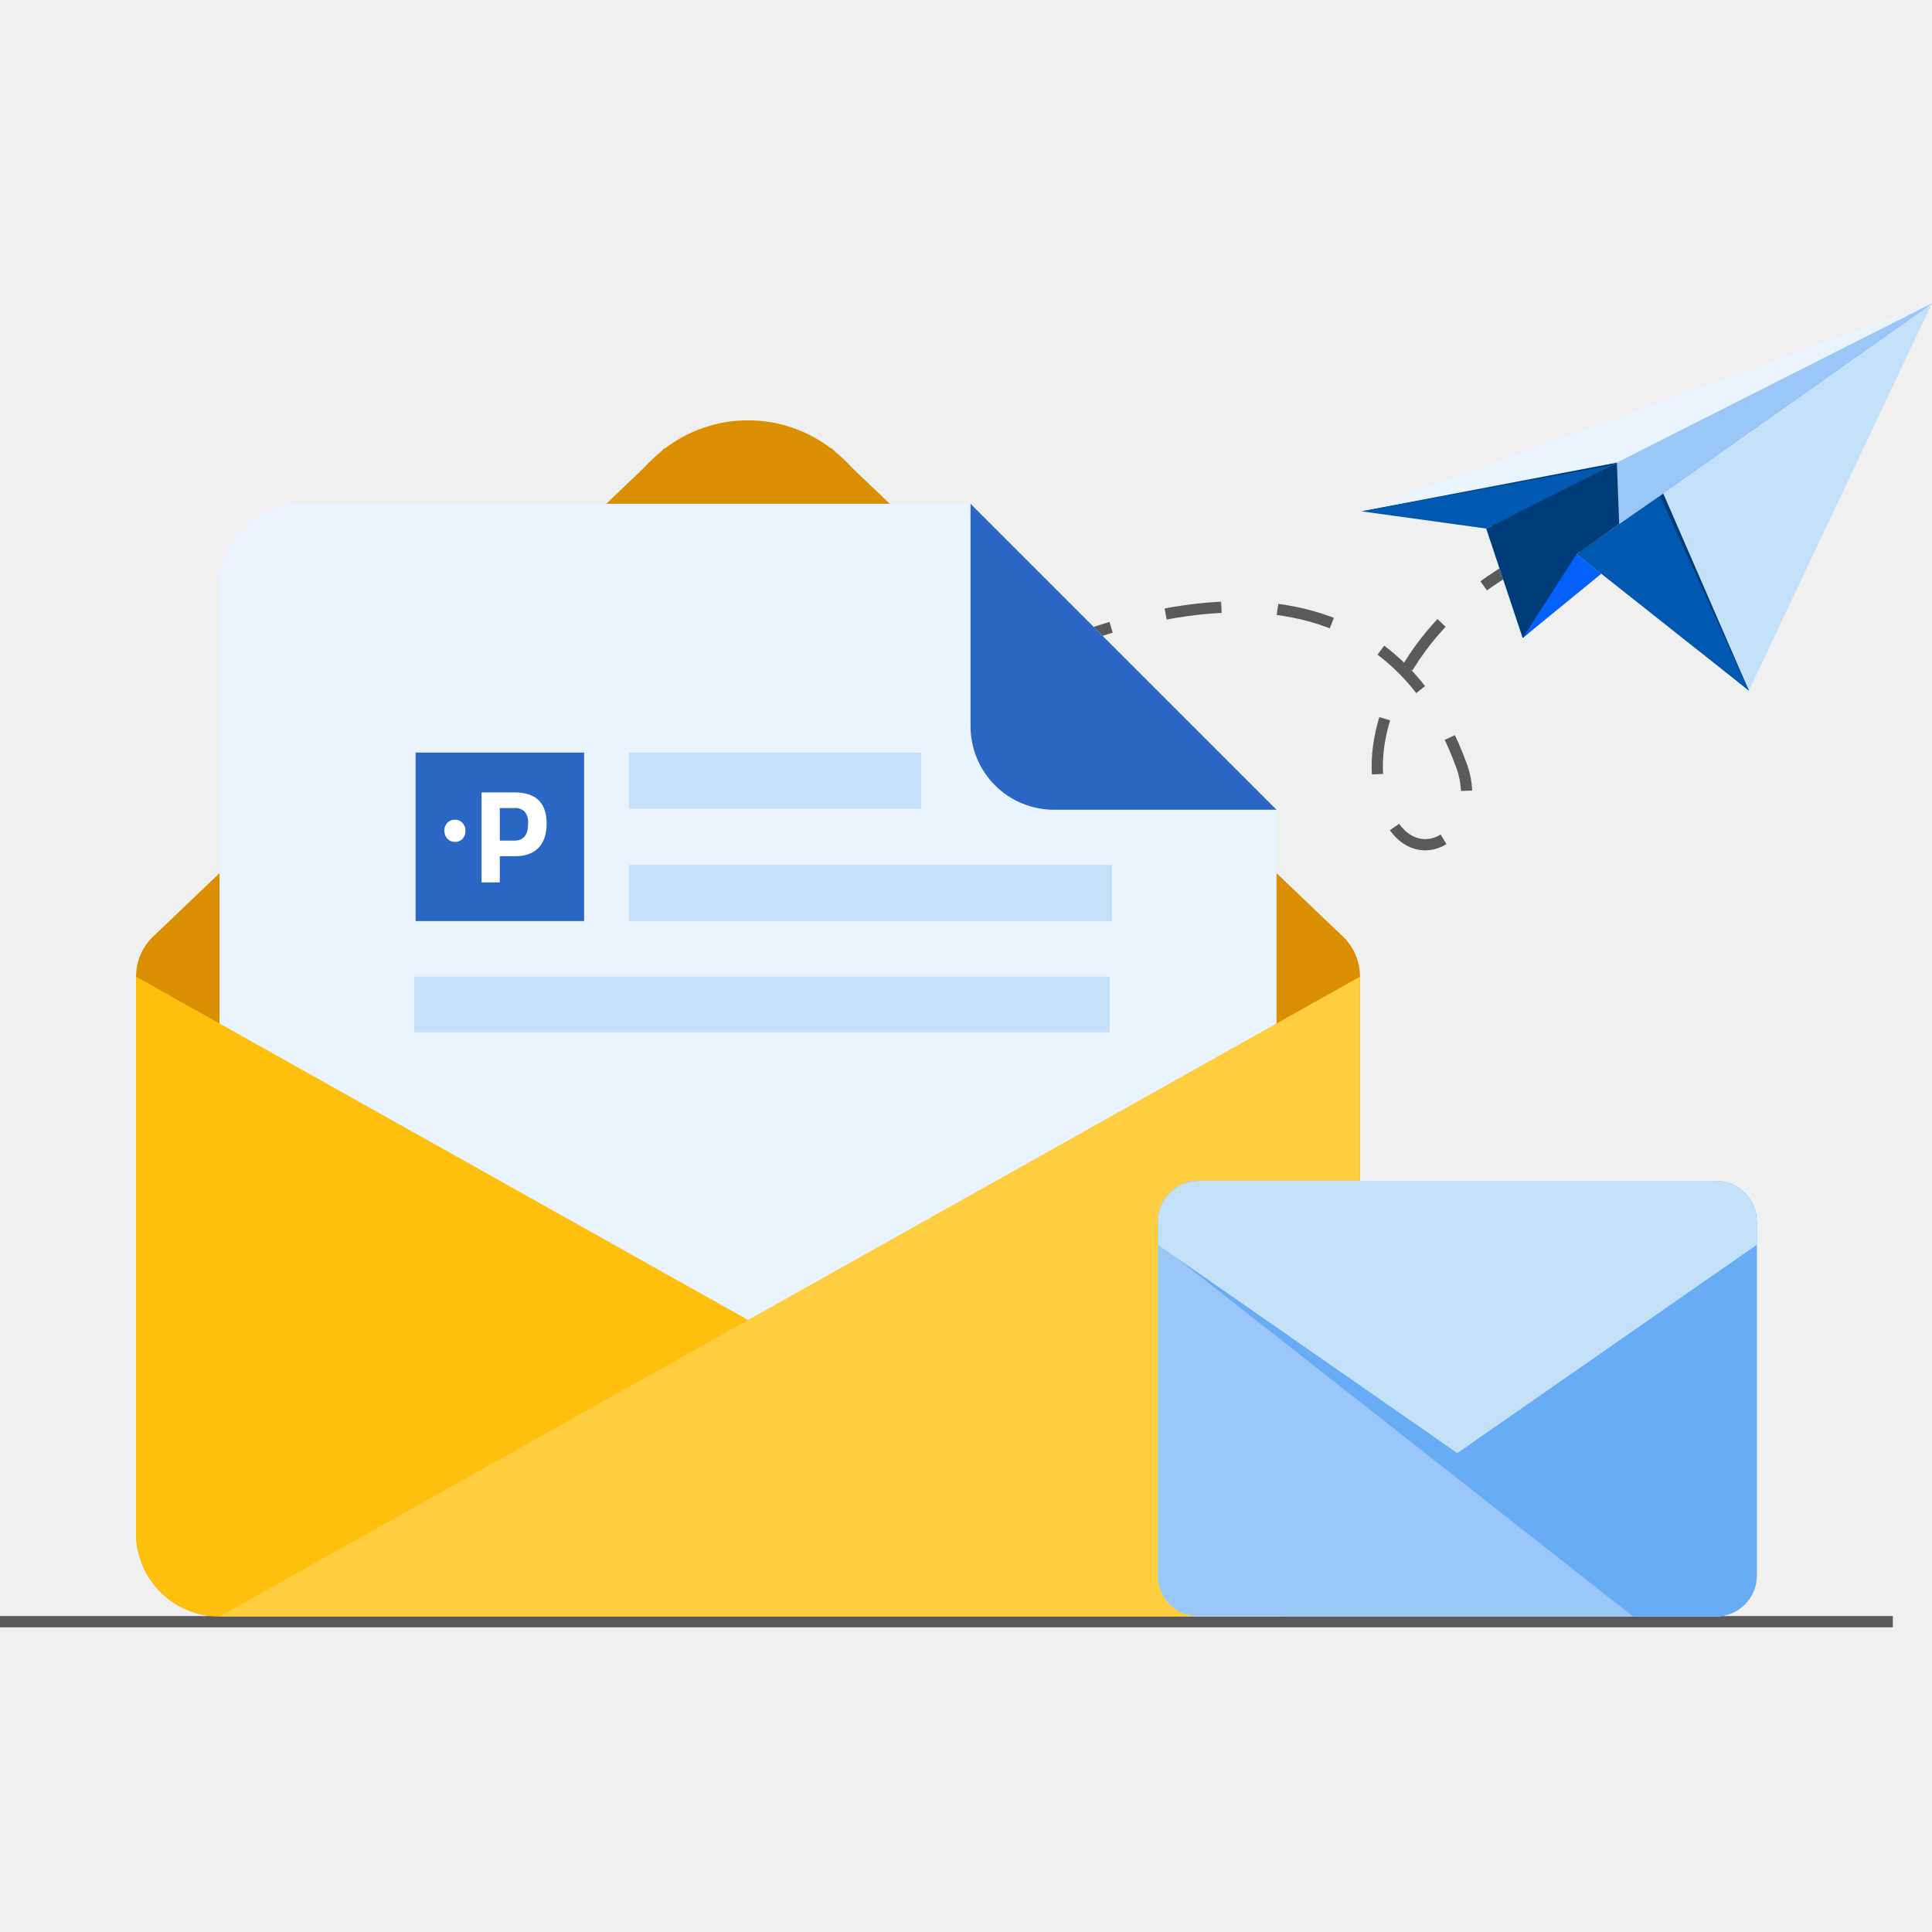
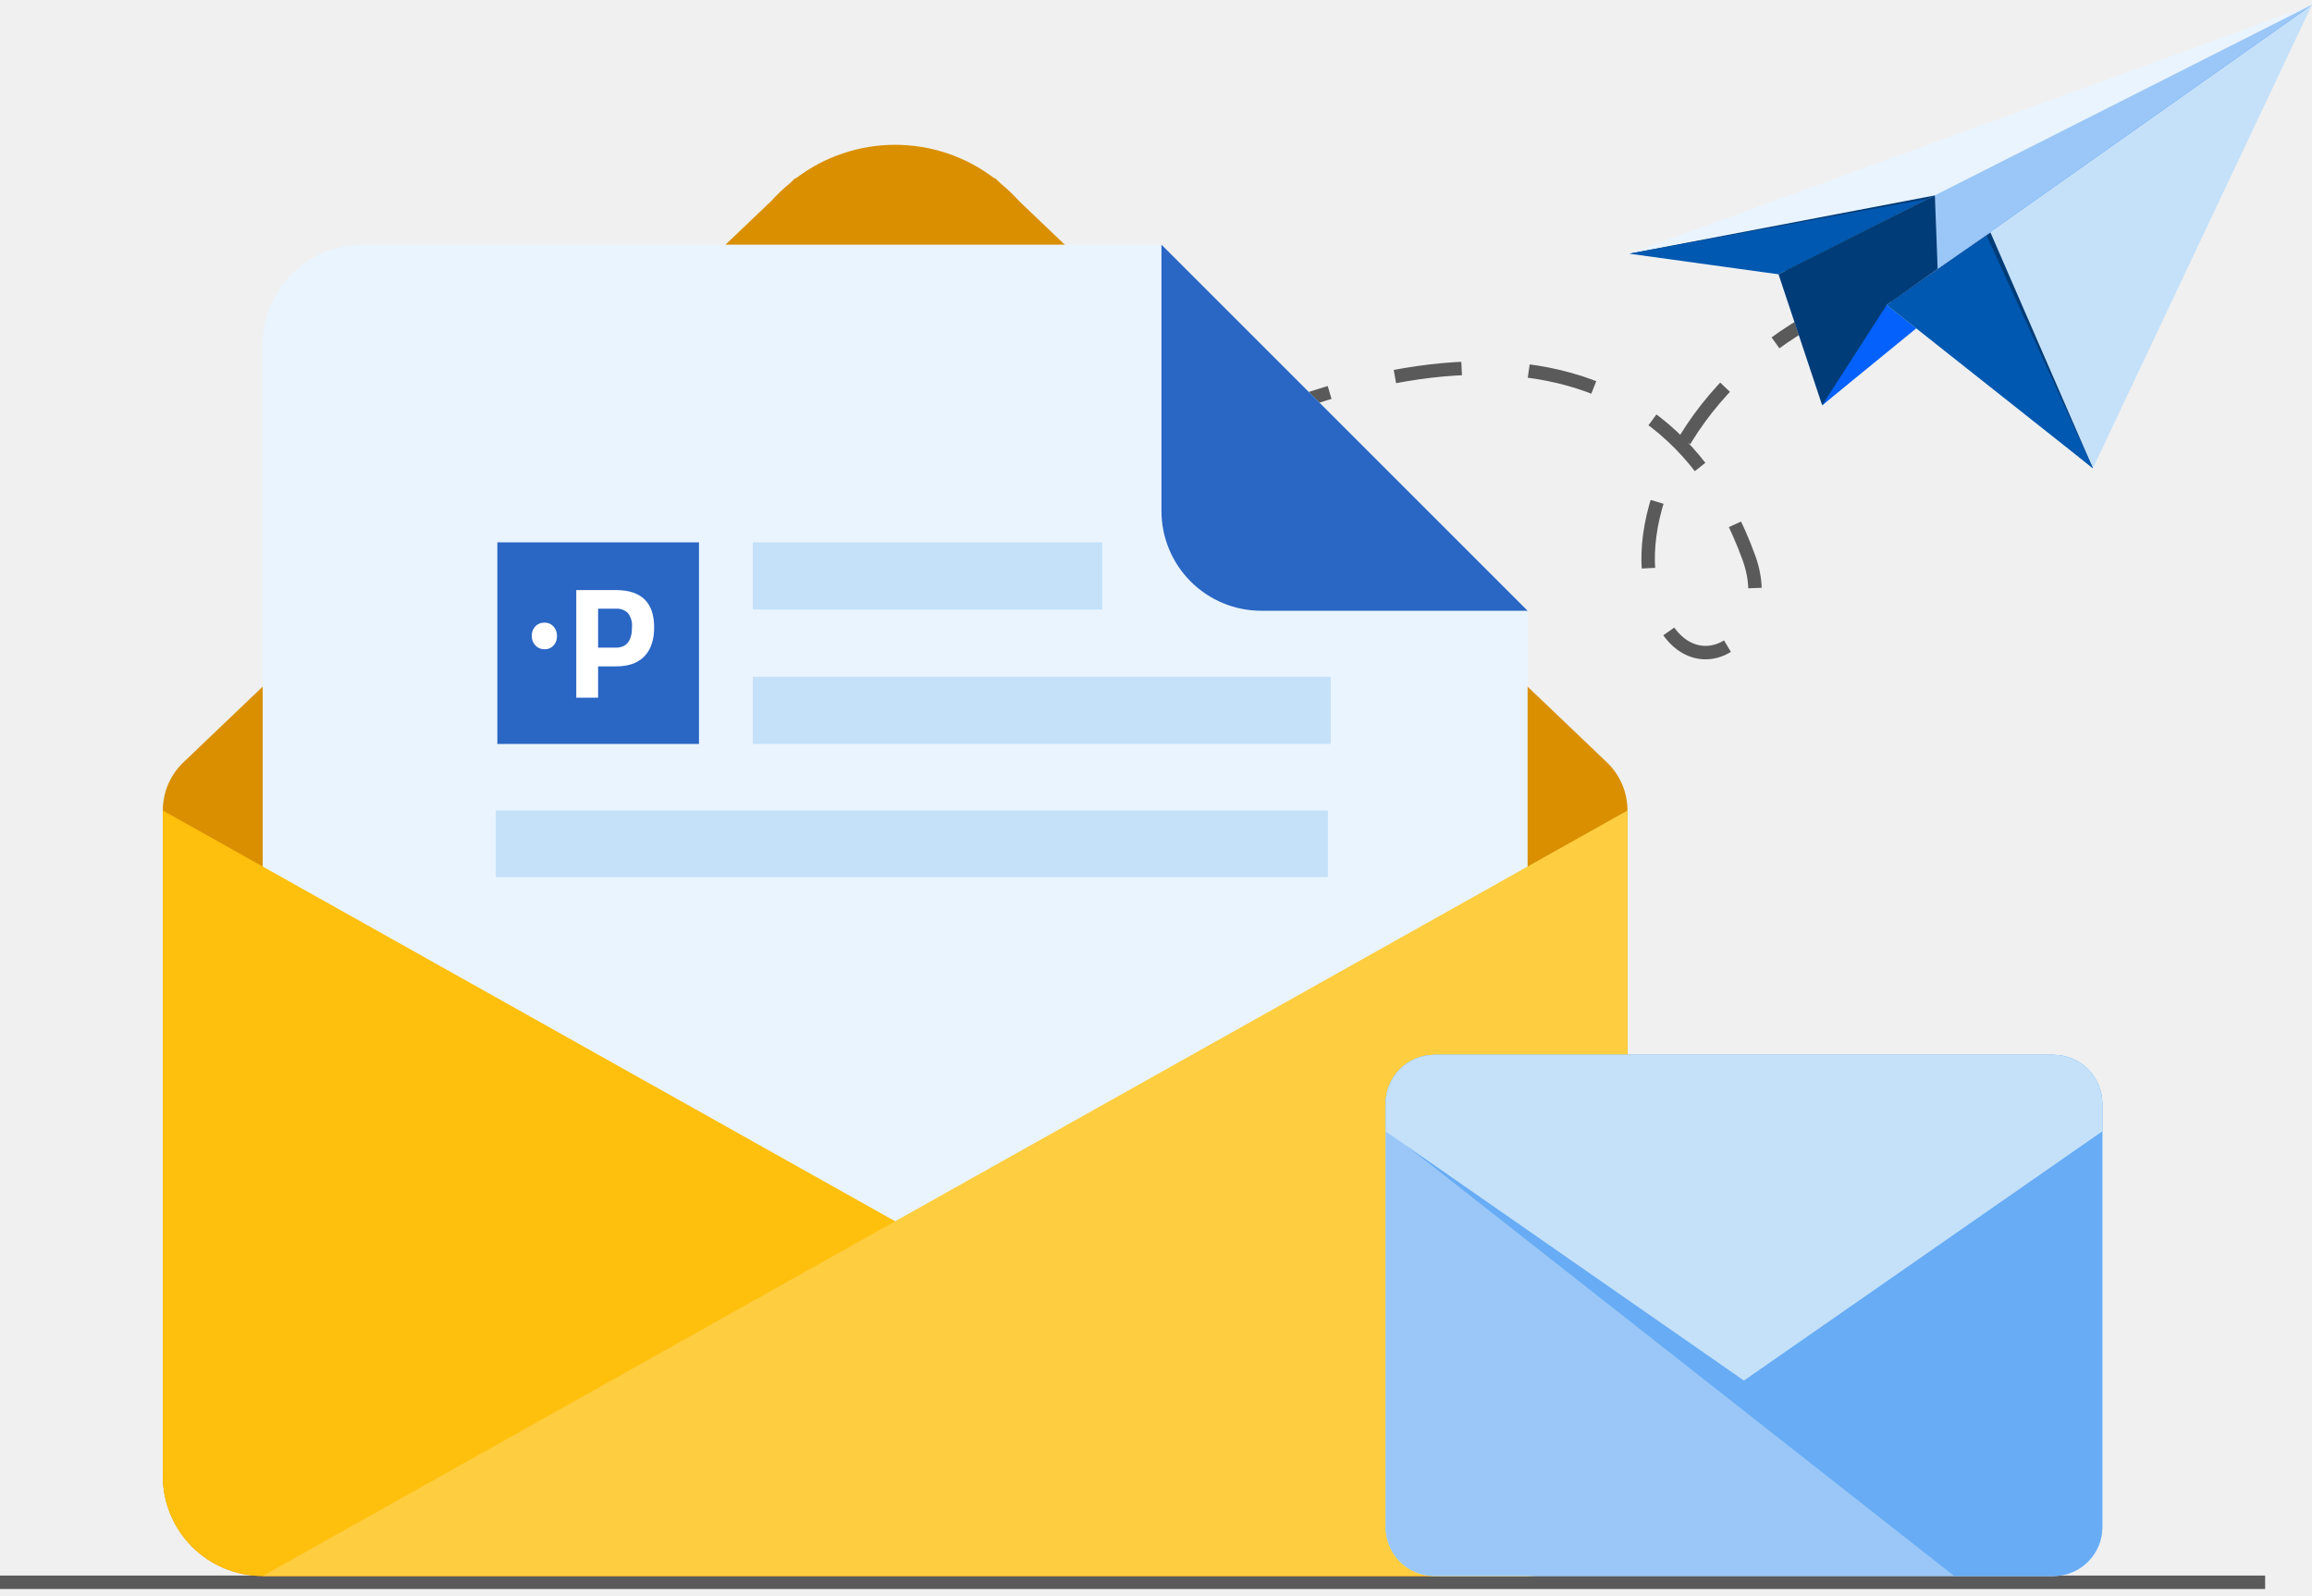
- <svg xmlns="http://www.w3.org/2000/svg" width="284" height="284" viewBox="0 0 284 284" fill="none">
-   <path d="M278.244 238.385H0" stroke="#5A5A5A" stroke-width="1.651" stroke-miterlimit="10" />
-   <path d="M36.308 225.467C62.579 137.641 190.266 44.755 214.838 112.543C218.812 123.507 205.7 130.393 202.781 116.063C200.702 105.857 208.441 89.186 226.876 81.107" stroke="#5A5A5A" stroke-width="1.651" stroke-miterlimit="10" stroke-dasharray="8.26 8.26" />
-   <path d="M200.128 75.164L283.999 44.58L218.474 77.698L200.128 75.164Z" fill="#EAF4FE" />
-   <path d="M223.833 93.777L284 44.58L218.475 77.698L223.833 93.777Z" fill="#9AC7F7" />
-   <path d="M200.338 75.123L237.672 68.004L219.417 77.26L200.338 75.123Z" fill="#003C77" />
-   <path d="M200.128 75.163L236.729 68.439L218.474 77.697L200.128 75.163Z" fill="#0058B0" />
-   <path d="M223.833 93.776L238.183 81.423L237.673 68.004L218.475 77.697L223.833 93.776Z" fill="#003C77" />
-   <path d="M223.833 93.777L284 44.58L231.755 81.463L223.833 93.777Z" fill="#0561FC" />
-   <path d="M257.086 101.519L283.999 44.58L231.755 81.463L257.086 101.519Z" fill="#C5E1F9" />
-   <path d="M257.085 101.519L244.502 72.558L232.23 81.09L257.085 101.519Z" fill="#003C77" />
-   <path d="M257.086 101.519L244.025 72.931L231.755 81.463L257.086 101.519Z" fill="#0058B0" />
-   <path d="M197.523 137.785L125.163 68.678C124.475 67.915 123.73 67.205 122.935 66.554L122.225 65.875C122.225 65.875 122.197 65.885 122.147 65.903C118.644 63.233 114.362 61.786 109.958 61.786C105.553 61.786 101.271 63.233 97.768 65.903C97.718 65.885 97.691 65.875 97.691 65.875L96.98 66.554C96.185 67.205 95.44 67.915 94.751 68.678L22.392 137.785C21.631 138.546 21.029 139.449 20.618 140.443C20.208 141.437 19.997 142.502 20 143.578V225.347C20 228.601 21.293 231.721 23.593 234.021C25.894 236.322 29.014 237.614 32.267 237.614H187.648C190.902 237.614 194.022 236.322 196.322 234.021C198.623 231.721 199.915 228.601 199.915 225.347V143.578C199.918 142.502 199.708 141.437 199.297 140.443C198.887 139.449 198.284 138.546 197.523 137.785Z" fill="#D98F00" />
-   <path d="M138.87 188.837C154.839 172.869 154.839 146.979 138.87 131.01C122.902 115.042 97.012 115.042 81.043 131.01C65.075 146.979 65.075 172.869 81.043 188.837C97.012 204.806 122.902 204.806 138.87 188.837Z" stroke="#2094F1" stroke-width="0.128" stroke-miterlimit="10" />
-   <path d="M187.649 213.078V119.032L142.67 74.053H44.535C41.281 74.053 38.161 75.345 35.861 77.646C33.56 79.946 32.268 83.066 32.268 86.32V213.078H187.649Z" fill="#EAF4FE" />
-   <path d="M187.648 237.615H32.267C29.014 237.615 25.894 236.322 23.593 234.022C21.293 231.721 20 228.601 20 225.348V143.568L187.648 237.615Z" fill="#FFBF0D" />
-   <path d="M32.268 237.615H187.649C190.902 237.615 194.022 236.322 196.323 234.022C198.623 231.721 199.916 228.601 199.916 225.348V143.568L32.268 237.615Z" fill="#FECE40" />
-   <path d="M142.67 74.053V106.765C142.67 108.376 142.987 109.971 143.604 111.459C144.22 112.947 145.124 114.3 146.263 115.439C147.402 116.578 148.754 117.481 150.242 118.098C151.731 118.714 153.326 119.032 154.937 119.032H187.649L142.67 74.053Z" fill="#2A66C4" />
-   <path d="M163.466 127.139H92.466V135.394H163.466V127.139Z" fill="#C5E1F9" />
-   <path d="M163.115 143.565H60.891V151.743H163.115V143.565Z" fill="#C5E1F9" />
-   <path d="M135.396 110.627H92.466V118.883H135.396V110.627Z" fill="#C5E1F9" />
-   <path fill-rule="evenodd" clip-rule="evenodd" d="M85.861 110.627H61.094V135.394H85.861V110.627Z" fill="#2A66C4" />
-   <path fill-rule="evenodd" clip-rule="evenodd" d="M66.869 120.497C66.66 120.49 66.451 120.527 66.257 120.607C66.064 120.686 65.889 120.806 65.745 120.958C65.456 121.275 65.305 121.693 65.322 122.121C65.31 122.555 65.469 122.975 65.766 123.292C65.909 123.446 66.084 123.568 66.278 123.648C66.472 123.729 66.68 123.768 66.89 123.762C67.097 123.769 67.304 123.732 67.495 123.652C67.686 123.573 67.858 123.453 67.998 123.301C68.284 122.983 68.435 122.568 68.421 122.142C68.434 121.712 68.283 121.293 67.998 120.971C67.859 120.815 67.688 120.692 67.495 120.61C67.303 120.528 67.095 120.489 66.886 120.497" fill="white" />
-   <path d="M75.647 125.862H73.47V129.71H70.789V116.487H75.647C78.785 116.487 80.354 118.017 80.354 121.075C80.354 122.62 79.952 123.807 79.149 124.636C78.346 125.465 77.178 125.874 75.647 125.862ZM73.47 123.566H75.631C76.967 123.566 77.631 122.72 77.631 121.075C77.691 120.452 77.517 119.828 77.144 119.325C76.947 119.13 76.709 118.98 76.447 118.886C76.186 118.792 75.907 118.755 75.631 118.779H73.47V123.566Z" fill="white" />
-   <path d="M176.208 237.614C175.419 237.614 174.639 237.459 173.91 237.157C173.182 236.855 172.521 236.413 171.963 235.855C171.406 235.297 170.964 234.636 170.663 233.907C170.362 233.179 170.207 232.398 170.207 231.61V179.59C170.207 178.802 170.362 178.021 170.663 177.293C170.964 176.565 171.406 175.903 171.964 175.346C172.521 174.788 173.183 174.346 173.911 174.044C174.639 173.743 175.419 173.588 176.208 173.588H252.237C253.829 173.588 255.356 174.22 256.482 175.345C257.609 176.471 258.242 177.998 258.243 179.59V231.61C258.242 233.202 257.609 234.729 256.483 235.855C255.356 236.981 253.829 237.614 252.237 237.614H176.208Z" fill="#C5E1F9" />
-   <path d="M176.208 237.614C175.419 237.614 174.639 237.459 173.91 237.157C173.182 236.855 172.521 236.413 171.963 235.855C171.406 235.297 170.964 234.636 170.663 233.907C170.362 233.179 170.207 232.398 170.207 231.61V179.59C170.207 178.802 170.362 178.021 170.663 177.293C170.964 176.565 171.406 175.903 171.964 175.346C172.521 174.788 173.183 174.346 173.911 174.044C174.639 173.743 175.419 173.588 176.208 173.588H252.237C253.829 173.588 255.356 174.22 256.482 175.345C257.609 176.471 258.242 177.998 258.243 179.59V231.61C258.242 233.202 257.609 234.729 256.483 235.855C255.356 236.981 253.829 237.614 252.237 237.614H176.208Z" fill="#9AC7F7" />
-   <path d="M252.237 173.588H176.208C175.419 173.588 174.639 173.743 173.911 174.044C173.183 174.346 172.521 174.788 171.964 175.346C171.406 175.903 170.964 176.565 170.663 177.293C170.362 178.021 170.207 178.802 170.207 179.59V182.734L240.051 237.614H252.237C253.829 237.614 255.356 236.981 256.483 235.855C257.609 234.729 258.242 233.202 258.243 231.61V179.59C258.242 177.998 257.609 176.471 256.482 175.345C255.356 174.22 253.829 173.588 252.237 173.588Z" fill="#67ACF5" />
-   <path d="M214.221 213.604L258.243 182.984V179.59C258.242 177.998 257.609 176.471 256.482 175.345C255.356 174.22 253.829 173.588 252.237 173.588H176.208C175.419 173.588 174.639 173.743 173.911 174.044C173.183 174.346 172.521 174.788 171.964 175.346C171.406 175.903 170.964 176.565 170.663 177.293C170.362 178.021 170.207 178.802 170.207 179.59V182.984L214.221 213.604Z" fill="#C5E1F9" />
+ <svg xmlns="http://www.w3.org/2000/svg" width="284" height="196" viewBox="0 0 284 196" fill="none">
+   <path d="M278.244 194.387H0" stroke="#5A5A5A" stroke-width="1.651" stroke-miterlimit="10" />
+   <path d="M36.308 181.469C62.579 93.643 190.266 0.757 214.838 68.545C218.812 79.509 205.7 86.395 202.781 72.065C200.702 61.859 208.441 45.188 226.876 37.109" stroke="#5A5A5A" stroke-width="1.651" stroke-miterlimit="10" stroke-dasharray="8.26 8.26" />
+   <path d="M200.128 31.167L283.999 0.583L218.474 33.701L200.128 31.167Z" fill="#EAF4FE" />
+   <path d="M223.833 49.78L284 0.583L218.475 33.701L223.833 49.78Z" fill="#9AC7F7" />
+   <path d="M200.338 31.126L237.672 24.007L219.417 33.263L200.338 31.126Z" fill="#003C77" />
+   <path d="M200.128 31.166L236.729 24.442L218.474 33.7L200.128 31.166Z" fill="#0058B0" />
+   <path d="M223.833 49.779L238.183 37.426L237.673 24.007L218.475 33.7L223.833 49.779Z" fill="#003C77" />
+   <path d="M223.833 49.78L284 0.583L231.755 37.466L223.833 49.78Z" fill="#0561FC" />
+   <path d="M257.086 57.522L283.999 0.583L231.755 37.466L257.086 57.522Z" fill="#C5E1F9" />
+   <path d="M257.085 57.522L244.502 28.561L232.23 37.093L257.085 57.522Z" fill="#003C77" />
+   <path d="M257.086 57.522L244.025 28.934L231.755 37.466L257.086 57.522Z" fill="#0058B0" />
+   <path d="M197.523 93.788L125.163 24.681C124.475 23.918 123.73 23.208 122.935 22.557L122.225 21.878C122.225 21.878 122.197 21.888 122.147 21.906C118.644 19.235 114.362 17.789 109.958 17.789C105.553 17.789 101.271 19.235 97.768 21.906C97.718 21.888 97.691 21.878 97.691 21.878L96.98 22.557C96.185 23.208 95.44 23.918 94.751 24.681L22.392 93.788C21.631 94.549 21.029 95.452 20.618 96.446C20.208 97.44 19.997 98.505 20 99.581V181.35C20 184.604 21.293 187.724 23.593 190.024C25.894 192.325 29.014 193.617 32.267 193.617H187.648C190.902 193.617 194.022 192.325 196.322 190.024C198.623 187.724 199.915 184.604 199.915 181.35V99.581C199.918 98.505 199.708 97.44 199.297 96.446C198.887 95.452 198.284 94.549 197.523 93.788Z" fill="#D98F00" />
+   <path d="M138.87 144.84C154.839 128.872 154.839 102.982 138.87 87.013C122.902 71.045 97.012 71.045 81.043 87.013C65.075 102.982 65.075 128.872 81.043 144.84C97.012 160.809 122.902 160.809 138.87 144.84Z" stroke="#2094F1" stroke-width="0.128" stroke-miterlimit="10" />
+   <path d="M187.649 169.08V75.034L142.67 30.055H44.535C41.281 30.055 38.161 31.347 35.861 33.648C33.56 35.948 32.268 39.068 32.268 42.322V169.08H187.649Z" fill="#EAF4FE" />
+   <path d="M187.648 193.618H32.267C29.014 193.618 25.894 192.325 23.593 190.025C21.293 187.724 20 184.604 20 181.351V99.571L187.648 193.618Z" fill="#FFBF0D" />
+   <path d="M32.268 193.618H187.649C190.902 193.618 194.022 192.325 196.323 190.025C198.623 187.724 199.916 184.604 199.916 181.351V99.571L32.268 193.618Z" fill="#FECE40" />
+   <path d="M142.67 30.055V62.767C142.67 64.377 142.987 65.973 143.604 67.461C144.22 68.949 145.124 70.302 146.263 71.441C147.402 72.58 148.754 73.483 150.242 74.1C151.731 74.716 153.326 75.034 154.937 75.034H187.649L142.67 30.055Z" fill="#2A66C4" />
+   <path d="M163.466 83.141H92.466V91.396H163.466V83.141Z" fill="#C5E1F9" />
+   <path d="M163.115 99.568H60.891V107.746H163.115V99.568Z" fill="#C5E1F9" />
+   <path d="M135.396 66.629H92.466V74.885H135.396V66.629Z" fill="#C5E1F9" />
+   <path fill-rule="evenodd" clip-rule="evenodd" d="M85.861 66.629H61.094V91.396H85.861V66.629Z" fill="#2A66C4" />
+   <path fill-rule="evenodd" clip-rule="evenodd" d="M66.869 76.498C66.66 76.491 66.451 76.528 66.257 76.608C66.064 76.687 65.889 76.807 65.745 76.959C65.456 77.276 65.305 77.694 65.322 78.122C65.31 78.555 65.469 78.976 65.766 79.293C65.909 79.447 66.084 79.569 66.278 79.649C66.472 79.73 66.68 79.769 66.89 79.763C67.097 79.77 67.304 79.733 67.495 79.653C67.686 79.574 67.858 79.454 67.998 79.302C68.284 78.984 68.435 78.569 68.421 78.143C68.434 77.713 68.283 77.294 67.998 76.972C67.859 76.816 67.688 76.692 67.495 76.611C67.303 76.529 67.095 76.49 66.886 76.498" fill="white" />
+   <path d="M75.647 81.865H73.47V85.713H70.789V72.49H75.647C78.785 72.49 80.354 74.02 80.354 77.078C80.354 78.623 79.952 79.81 79.149 80.639C78.346 81.468 77.178 81.876 75.647 81.865ZM73.47 79.569H75.631C76.967 79.569 77.631 78.723 77.631 77.078C77.691 76.455 77.517 75.831 77.144 75.328C76.947 75.133 76.709 74.983 76.447 74.889C76.186 74.795 75.907 74.758 75.631 74.782H73.47V79.569Z" fill="white" />
+   <path d="M176.208 193.617C175.419 193.617 174.639 193.462 173.91 193.16C173.182 192.858 172.521 192.416 171.963 191.858C171.406 191.3 170.964 190.639 170.663 189.91C170.362 189.182 170.207 188.401 170.207 187.613V135.593C170.207 134.805 170.362 134.024 170.663 133.296C170.964 132.568 171.406 131.906 171.964 131.348C172.521 130.791 173.183 130.349 173.911 130.047C174.639 129.746 175.419 129.591 176.208 129.591H252.237C253.829 129.591 255.356 130.223 256.482 131.348C257.609 132.474 258.242 134.001 258.243 135.593V187.613C258.242 189.205 257.609 190.732 256.483 191.858C255.356 192.984 253.829 193.617 252.237 193.617H176.208Z" fill="#C5E1F9" />
+   <path d="M176.208 193.617C175.419 193.617 174.639 193.462 173.91 193.16C173.182 192.858 172.521 192.416 171.963 191.858C171.406 191.3 170.964 190.639 170.663 189.91C170.362 189.182 170.207 188.401 170.207 187.613V135.593C170.207 134.805 170.362 134.024 170.663 133.296C170.964 132.568 171.406 131.906 171.964 131.348C172.521 130.791 173.183 130.349 173.911 130.047C174.639 129.746 175.419 129.591 176.208 129.591H252.237C253.829 129.591 255.356 130.223 256.482 131.348C257.609 132.474 258.242 134.001 258.243 135.593V187.613C258.242 189.205 257.609 190.732 256.483 191.858C255.356 192.984 253.829 193.617 252.237 193.617H176.208Z" fill="#9AC7F7" />
+   <path d="M252.237 129.591H176.208C175.419 129.591 174.639 129.746 173.911 130.047C173.183 130.349 172.521 130.791 171.964 131.348C171.406 131.906 170.964 132.568 170.663 133.296C170.362 134.024 170.207 134.805 170.207 135.593V138.737L240.051 193.617H252.237C253.829 193.617 255.356 192.984 256.483 191.858C257.609 190.732 258.242 189.205 258.243 187.613V135.593C258.242 134.001 257.609 132.474 256.482 131.348C255.356 130.223 253.829 129.591 252.237 129.591Z" fill="#67ACF5" />
+   <path d="M214.221 169.607L258.243 138.987V135.593C258.242 134.001 257.609 132.474 256.482 131.348C255.356 130.223 253.829 129.591 252.237 129.591H176.208C175.419 129.591 174.639 129.746 173.911 130.047C173.183 130.349 172.521 130.791 171.964 131.348C171.406 131.906 170.964 132.568 170.663 133.296C170.362 134.024 170.207 134.805 170.207 135.593V138.987L214.221 169.607Z" fill="#C5E1F9" />
</svg>
